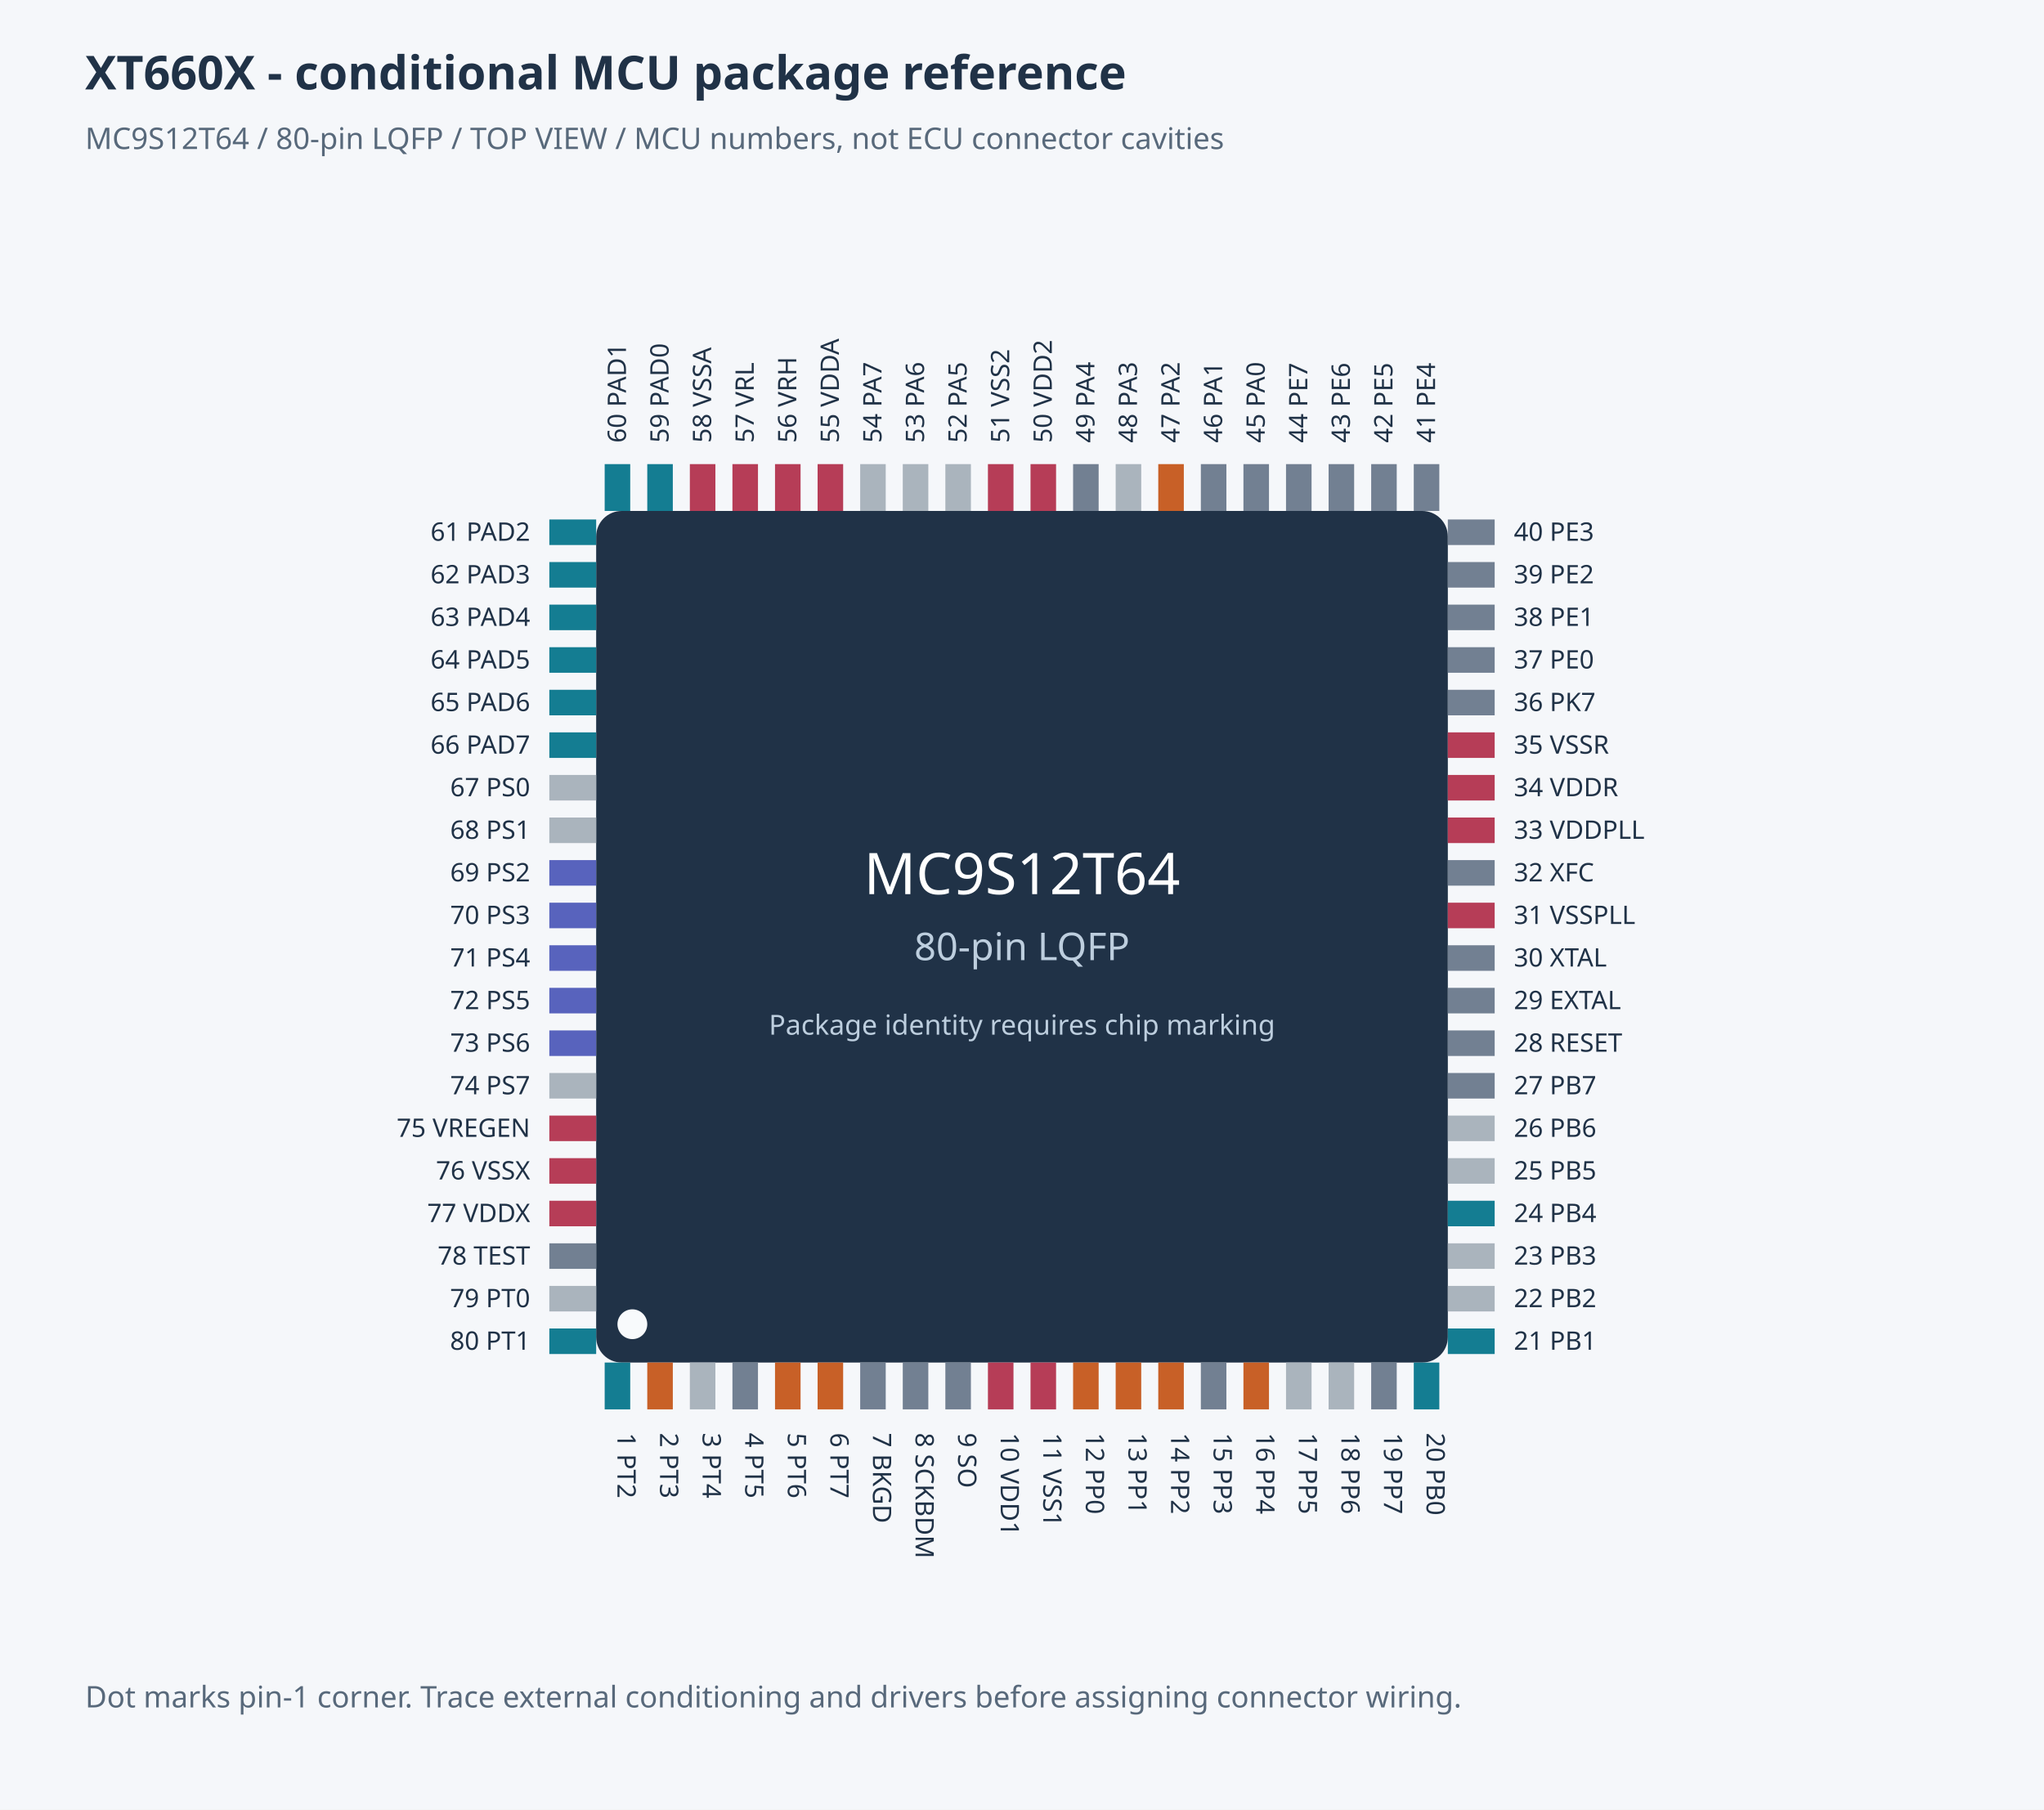
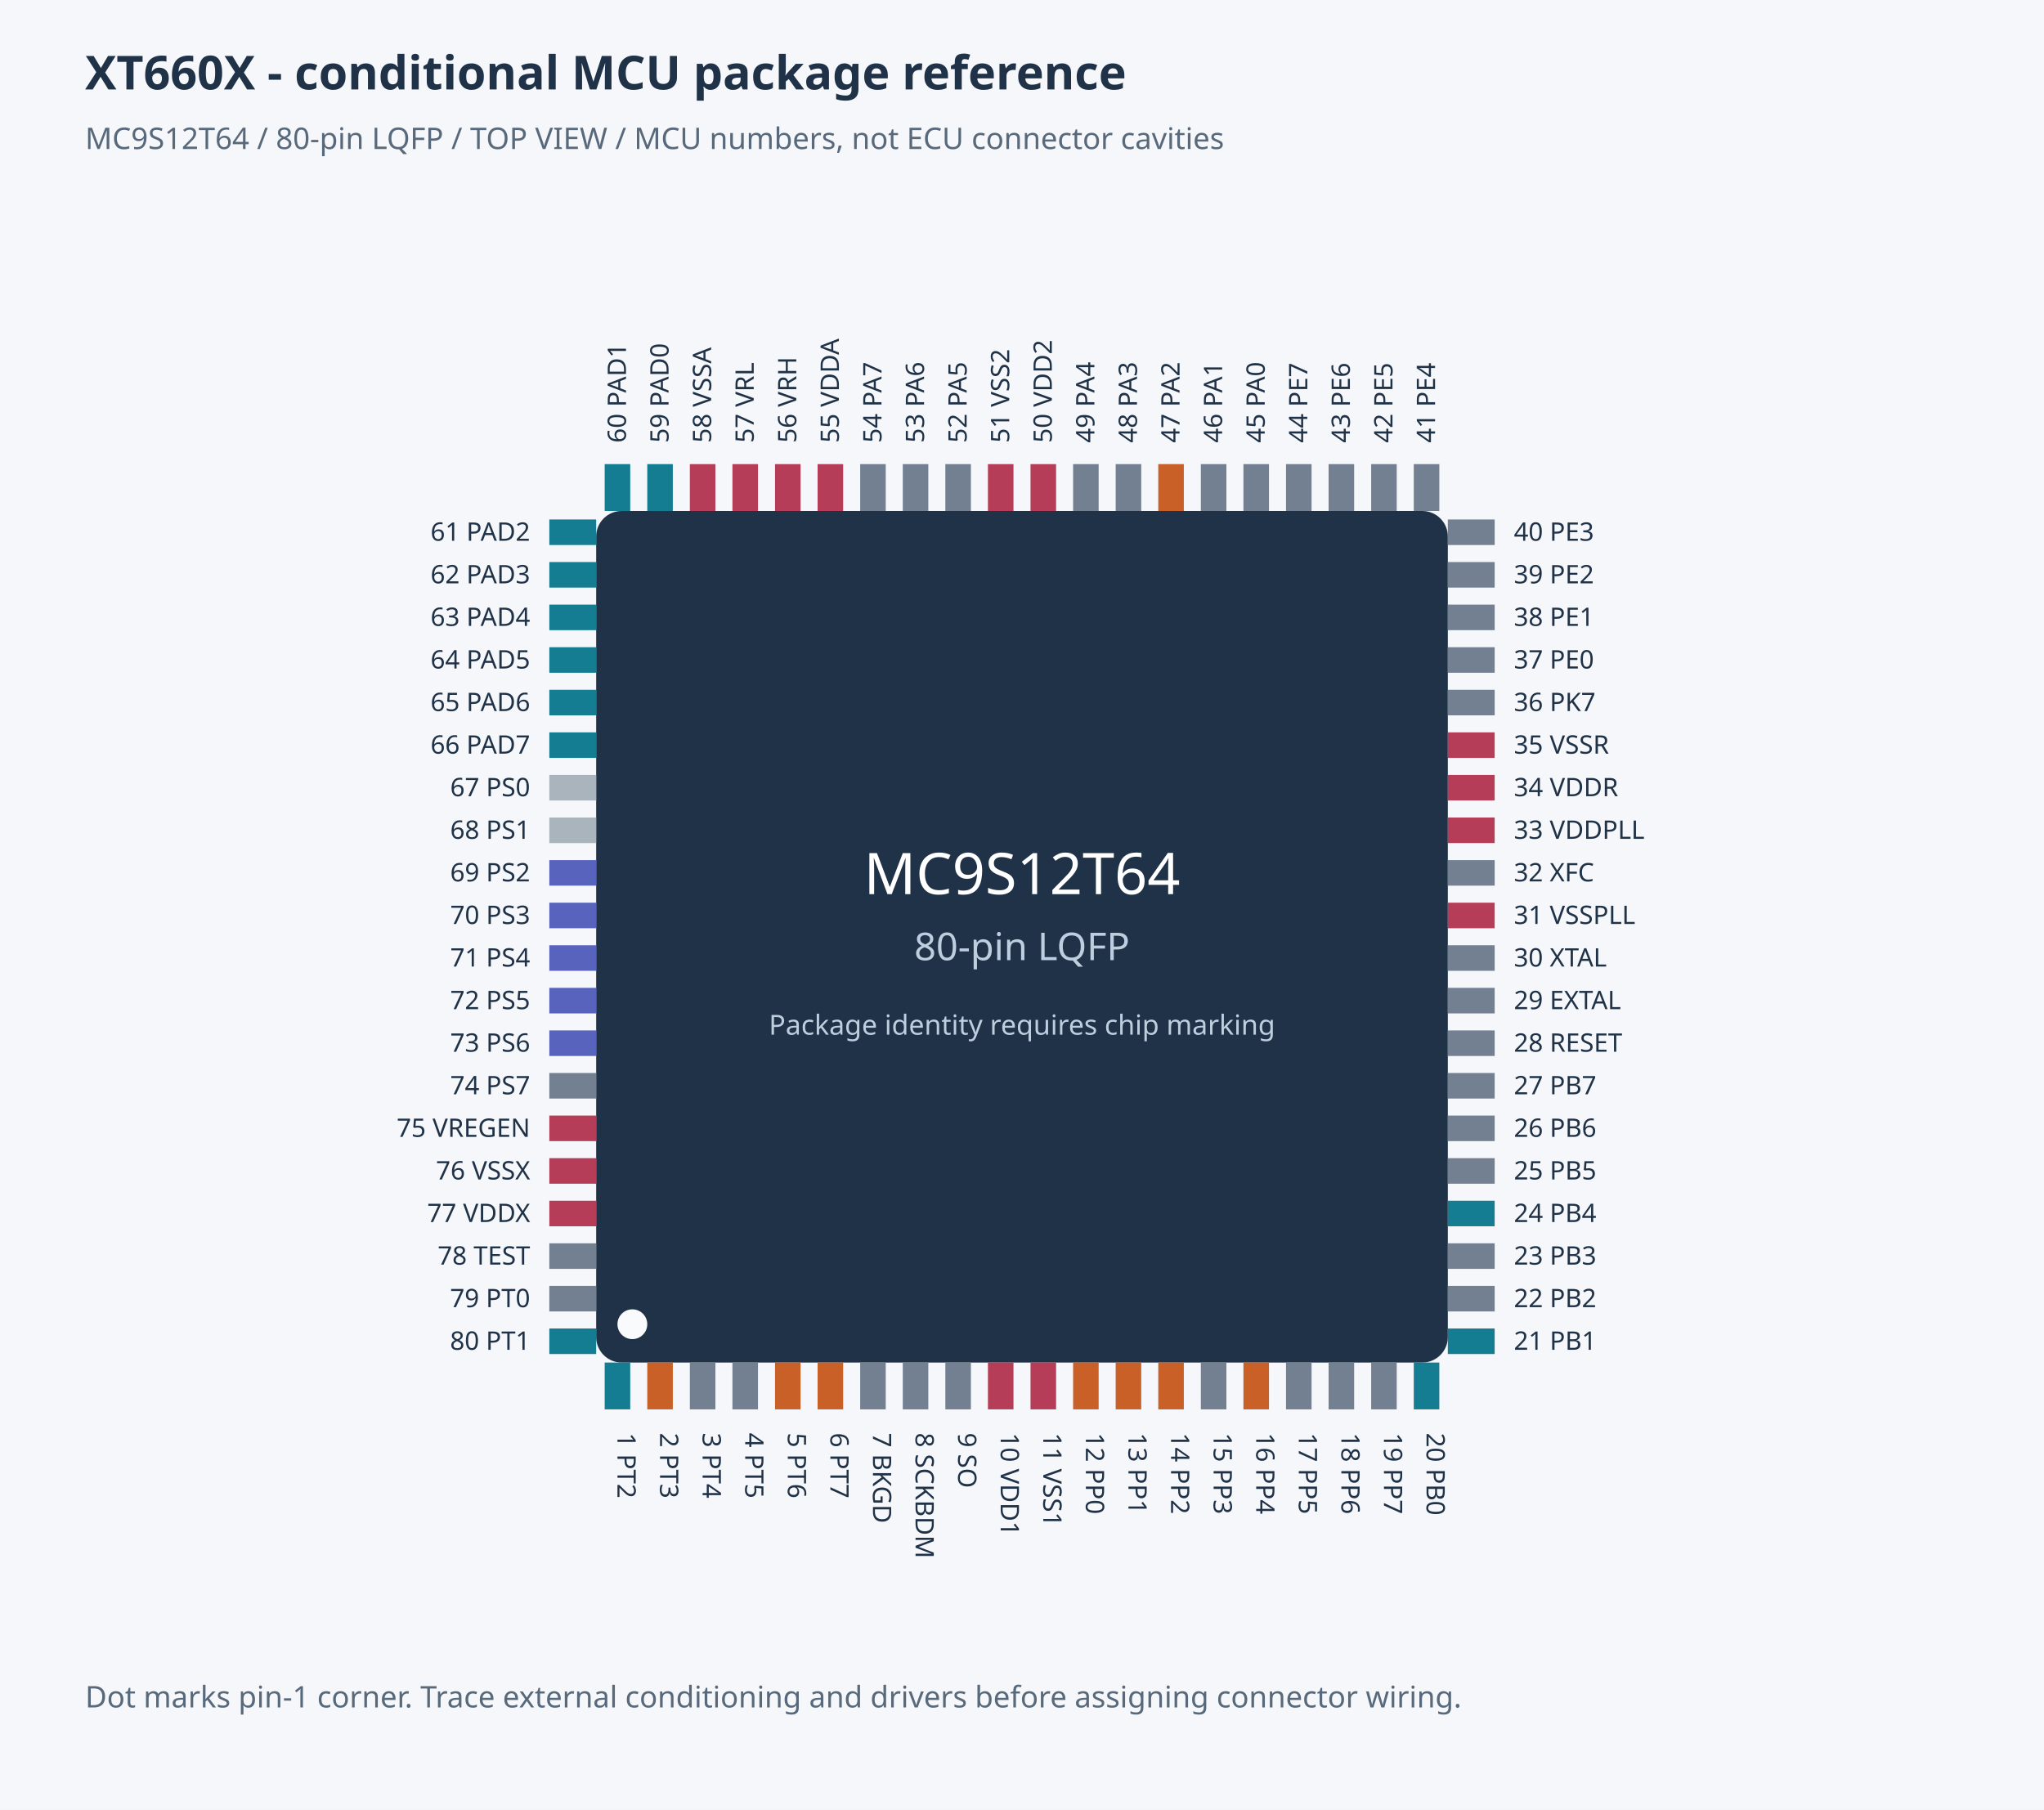
<svg xmlns="http://www.w3.org/2000/svg" viewBox="0 0 960 850" role="img" aria-label="Conditional MC9S12T64 80-pin top-view pin reference">
  <rect width="960" height="850" fill="#f5f7fa" />
  <text x="40" y="42" font-family="sans-serif" font-size="22" font-weight="bold" fill="#203247">XT660X - conditional MCU package reference</text>
  <text x="40" y="70" font-family="sans-serif" font-size="14" fill="#58697b">MC9S12T64 / 80-pin LQFP / TOP VIEW / MCU numbers, not ECU connector cavities</text>
  <rect x="280" y="240" width="400" height="400" rx="12" fill="#203247" />
  <circle cx="297" cy="622" r="7" fill="#f8fafc" />
  <text x="480" y="420" text-anchor="middle" font-family="sans-serif" font-size="27" fill="white">MC9S12T64</text>
  <text x="480" y="451" text-anchor="middle" font-family="sans-serif" font-size="18" fill="#bdcede">80-pin LQFP</text>
  <text x="480" y="486" text-anchor="middle" font-family="sans-serif" font-size="13" fill="#bdcede">Package identity requires chip marking</text>
  <g class="pin" data-pin="1" tabindex="0" role="button" aria-label="1 PT2: Vehicle-speed pulses">
    <rect x="284" y="640" width="12" height="22" fill="#147d92" />
    <text x="290" y="673" transform="rotate(90 290 673)" text-anchor="start" font-family="sans-serif" font-size="12" fill="#203247">1 PT2</text>
  </g>
  <g class="pin" data-pin="2" tabindex="0" role="button" aria-label="2 PT3: Ignition-coil driver command">
    <rect x="304" y="640" width="12" height="22" fill="#c86027" />
    <text x="310" y="673" transform="rotate(90 310 673)" text-anchor="start" font-family="sans-serif" font-size="12" fill="#203247">2 PT3</text>
  </g>
-   <g class="pin" data-pin="3" tabindex="0" role="button" aria-label="3 PT4: Application role not established">
-     <rect x="324" y="640" width="12" height="22" fill="#aab4bd" />
+   <g class="pin" data-pin="3" tabindex="0" role="button" aria-label="3 PT4: GPIO output initialized high">
+     <rect x="324" y="640" width="12" height="22" fill="#728092" />
    <text x="330" y="673" transform="rotate(90 330 673)" text-anchor="start" font-family="sans-serif" font-size="12" fill="#203247">3 PT4</text>
  </g>
  <g class="pin" data-pin="4" tabindex="0" role="button" aria-label="4 PT5: Ignition monitoring capture">
    <rect x="344" y="640" width="12" height="22" fill="#728092" />
    <text x="350" y="673" transform="rotate(90 350 673)" text-anchor="start" font-family="sans-serif" font-size="12" fill="#203247">4 PT5</text>
  </g>
  <g class="pin" data-pin="5" tabindex="0" role="button" aria-label="5 PT6: Primary fuel-injector command">
    <rect x="364" y="640" width="12" height="22" fill="#c86027" />
    <text x="370" y="673" transform="rotate(90 370 673)" text-anchor="start" font-family="sans-serif" font-size="12" fill="#203247">5 PT6</text>
  </g>
  <g class="pin" data-pin="6" tabindex="0" role="button" aria-label="6 PT7: Secondary injector code path">
    <rect x="384" y="640" width="12" height="22" fill="#c86027" />
    <text x="390" y="673" transform="rotate(90 390 673)" text-anchor="start" font-family="sans-serif" font-size="12" fill="#203247">6 PT7</text>
  </g>
  <g class="pin" data-pin="7" tabindex="0" role="button" aria-label="7 BKGD: BKGD/MODC/TAGHI/SI">
    <rect x="404" y="640" width="12" height="22" fill="#728092" />
    <text x="410" y="673" transform="rotate(90 410 673)" text-anchor="start" font-family="sans-serif" font-size="12" fill="#203247">7 BKGD</text>
  </g>
  <g class="pin" data-pin="8" tabindex="0" role="button" aria-label="8 SCKBDM: SCKBDM/SPIMODE">
    <rect x="424" y="640" width="12" height="22" fill="#728092" />
    <text x="430" y="673" transform="rotate(90 430 673)" text-anchor="start" font-family="sans-serif" font-size="12" fill="#203247">8 SCKBDM</text>
  </g>
  <g class="pin" data-pin="9" tabindex="0" role="button" aria-label="9 SO: SO">
    <rect x="444" y="640" width="12" height="22" fill="#728092" />
    <text x="450" y="673" transform="rotate(90 450 673)" text-anchor="start" font-family="sans-serif" font-size="12" fill="#203247">9 SO</text>
  </g>
  <g class="pin" data-pin="10" tabindex="0" role="button" aria-label="10 VDD1: VDD1">
    <rect x="464" y="640" width="12" height="22" fill="#b63d57" />
    <text x="470" y="673" transform="rotate(90 470 673)" text-anchor="start" font-family="sans-serif" font-size="12" fill="#203247">10 VDD1</text>
  </g>
  <g class="pin" data-pin="11" tabindex="0" role="button" aria-label="11 VSS1: VSS1">
    <rect x="484" y="640" width="12" height="22" fill="#b63d57" />
    <text x="490" y="673" transform="rotate(90 490 673)" text-anchor="start" font-family="sans-serif" font-size="12" fill="#203247">11 VSS1</text>
  </g>
  <g class="pin" data-pin="12" tabindex="0" role="button" aria-label="12 PP0: Variant-gated auxiliary output">
    <rect x="504" y="640" width="12" height="22" fill="#c86027" />
    <text x="510" y="673" transform="rotate(90 510 673)" text-anchor="start" font-family="sans-serif" font-size="12" fill="#203247">12 PP0</text>
  </g>
  <g class="pin" data-pin="13" tabindex="0" role="button" aria-label="13 PP1: Air-induction solenoid command">
    <rect x="524" y="640" width="12" height="22" fill="#c86027" />
    <text x="530" y="673" transform="rotate(90 530 673)" text-anchor="start" font-family="sans-serif" font-size="12" fill="#203247">13 PP1</text>
  </g>
  <g class="pin" data-pin="14" tabindex="0" role="button" aria-label="14 PP2: Radiator-fan relay command">
    <rect x="544" y="640" width="12" height="22" fill="#c86027" />
    <text x="550" y="673" transform="rotate(90 550 673)" text-anchor="start" font-family="sans-serif" font-size="12" fill="#203247">14 PP2</text>
  </g>
  <g class="pin" data-pin="15" tabindex="0" role="button" aria-label="15 PP3: Storage transaction select/strobe">
    <rect x="564" y="640" width="12" height="22" fill="#728092" />
    <text x="570" y="673" transform="rotate(90 570 673)" text-anchor="start" font-family="sans-serif" font-size="12" fill="#203247">15 PP3</text>
  </g>
  <g class="pin" data-pin="16" tabindex="0" role="button" aria-label="16 PP4: Headlight-relay command">
    <rect x="584" y="640" width="12" height="22" fill="#c86027" />
    <text x="590" y="673" transform="rotate(90 590 673)" text-anchor="start" font-family="sans-serif" font-size="12" fill="#203247">16 PP4</text>
  </g>
-   <g class="pin" data-pin="17" tabindex="0" role="button" aria-label="17 PP5: Application role not established">
-     <rect x="604" y="640" width="12" height="22" fill="#aab4bd" />
+   <g class="pin" data-pin="17" tabindex="0" role="button" aria-label="17 PP5: GPIO output initialized high">
+     <rect x="604" y="640" width="12" height="22" fill="#728092" />
    <text x="610" y="673" transform="rotate(90 610 673)" text-anchor="start" font-family="sans-serif" font-size="12" fill="#203247">17 PP5</text>
  </g>
-   <g class="pin" data-pin="18" tabindex="0" role="button" aria-label="18 PP6: Application role not established">
-     <rect x="624" y="640" width="12" height="22" fill="#aab4bd" />
+   <g class="pin" data-pin="18" tabindex="0" role="button" aria-label="18 PP6: GPIO output initialized high">
+     <rect x="624" y="640" width="12" height="22" fill="#728092" />
    <text x="630" y="673" transform="rotate(90 630 673)" text-anchor="start" font-family="sans-serif" font-size="12" fill="#203247">18 PP6</text>
  </g>
  <g class="pin" data-pin="19" tabindex="0" role="button" aria-label="19 PP7: Memory-test status/enable output">
    <rect x="644" y="640" width="12" height="22" fill="#728092" />
    <text x="650" y="673" transform="rotate(90 650 673)" text-anchor="start" font-family="sans-serif" font-size="12" fill="#203247">19 PP7</text>
  </g>
  <g class="pin" data-pin="20" tabindex="0" role="button" aria-label="20 PB0: Sidestand / start-interlock input">
    <rect x="664" y="640" width="12" height="22" fill="#147d92" />
    <text x="670" y="673" transform="rotate(90 670 673)" text-anchor="start" font-family="sans-serif" font-size="12" fill="#203247">20 PB0</text>
  </g>
  <g class="pin" data-pin="21" tabindex="0" role="button" aria-label="21 PB1: Starter-request input candidate">
    <rect x="680" y="624" width="22" height="12" fill="#147d92" />
    <text x="711" y="634" transform="rotate(0 711 634)" text-anchor="start" font-family="sans-serif" font-size="12" fill="#203247">21 PB1</text>
  </g>
-   <g class="pin" data-pin="22" tabindex="0" role="button" aria-label="22 PB2: Application role not established">
-     <rect x="680" y="604" width="22" height="12" fill="#aab4bd" />
+   <g class="pin" data-pin="22" tabindex="0" role="button" aria-label="22 PB2: GPIO output initialized high">
+     <rect x="680" y="604" width="22" height="12" fill="#728092" />
    <text x="711" y="614" transform="rotate(0 711 614)" text-anchor="start" font-family="sans-serif" font-size="12" fill="#203247">22 PB2</text>
  </g>
-   <g class="pin" data-pin="23" tabindex="0" role="button" aria-label="23 PB3: Application role not established">
-     <rect x="680" y="584" width="22" height="12" fill="#aab4bd" />
+   <g class="pin" data-pin="23" tabindex="0" role="button" aria-label="23 PB3: GPIO output initialized high">
+     <rect x="680" y="584" width="22" height="12" fill="#728092" />
    <text x="711" y="594" transform="rotate(0 711 594)" text-anchor="start" font-family="sans-serif" font-size="12" fill="#203247">23 PB3</text>
  </g>
  <g class="pin" data-pin="24" tabindex="0" role="button" aria-label="24 PB4: Neutral input">
    <rect x="680" y="564" width="22" height="12" fill="#147d92" />
    <text x="711" y="574" transform="rotate(0 711 574)" text-anchor="start" font-family="sans-serif" font-size="12" fill="#203247">24 PB4</text>
  </g>
-   <g class="pin" data-pin="25" tabindex="0" role="button" aria-label="25 PB5: Application role not established">
-     <rect x="680" y="544" width="22" height="12" fill="#aab4bd" />
+   <g class="pin" data-pin="25" tabindex="0" role="button" aria-label="25 PB5: GPIO output initialized high">
+     <rect x="680" y="544" width="22" height="12" fill="#728092" />
    <text x="711" y="554" transform="rotate(0 711 554)" text-anchor="start" font-family="sans-serif" font-size="12" fill="#203247">25 PB5</text>
  </g>
-   <g class="pin" data-pin="26" tabindex="0" role="button" aria-label="26 PB6: Application role not established">
-     <rect x="680" y="524" width="22" height="12" fill="#aab4bd" />
+   <g class="pin" data-pin="26" tabindex="0" role="button" aria-label="26 PB6: GPIO output initialized high">
+     <rect x="680" y="524" width="22" height="12" fill="#728092" />
    <text x="711" y="534" transform="rotate(0 711 534)" text-anchor="start" font-family="sans-serif" font-size="12" fill="#203247">26 PB6</text>
  </g>
  <g class="pin" data-pin="27" tabindex="0" role="button" aria-label="27 PB7: Timed digital output">
    <rect x="680" y="504" width="22" height="12" fill="#728092" />
    <text x="711" y="514" transform="rotate(0 711 514)" text-anchor="start" font-family="sans-serif" font-size="12" fill="#203247">27 PB7</text>
  </g>
  <g class="pin" data-pin="28" tabindex="0" role="button" aria-label="28 RESET: RESET">
    <rect x="680" y="484" width="22" height="12" fill="#728092" />
    <text x="711" y="494" transform="rotate(0 711 494)" text-anchor="start" font-family="sans-serif" font-size="12" fill="#203247">28 RESET</text>
  </g>
  <g class="pin" data-pin="29" tabindex="0" role="button" aria-label="29 EXTAL: EXTAL">
    <rect x="680" y="464" width="22" height="12" fill="#728092" />
    <text x="711" y="474" transform="rotate(0 711 474)" text-anchor="start" font-family="sans-serif" font-size="12" fill="#203247">29 EXTAL</text>
  </g>
  <g class="pin" data-pin="30" tabindex="0" role="button" aria-label="30 XTAL: XTAL">
    <rect x="680" y="444" width="22" height="12" fill="#728092" />
    <text x="711" y="454" transform="rotate(0 711 454)" text-anchor="start" font-family="sans-serif" font-size="12" fill="#203247">30 XTAL</text>
  </g>
  <g class="pin" data-pin="31" tabindex="0" role="button" aria-label="31 VSSPLL: VSSPLL">
    <rect x="680" y="424" width="22" height="12" fill="#b63d57" />
    <text x="711" y="434" transform="rotate(0 711 434)" text-anchor="start" font-family="sans-serif" font-size="12" fill="#203247">31 VSSPLL</text>
  </g>
  <g class="pin" data-pin="32" tabindex="0" role="button" aria-label="32 XFC: XFC">
    <rect x="680" y="404" width="22" height="12" fill="#728092" />
    <text x="711" y="414" transform="rotate(0 711 414)" text-anchor="start" font-family="sans-serif" font-size="12" fill="#203247">32 XFC</text>
  </g>
  <g class="pin" data-pin="33" tabindex="0" role="button" aria-label="33 VDDPLL: VDDPLL">
    <rect x="680" y="384" width="22" height="12" fill="#b63d57" />
    <text x="711" y="394" transform="rotate(0 711 394)" text-anchor="start" font-family="sans-serif" font-size="12" fill="#203247">33 VDDPLL</text>
  </g>
  <g class="pin" data-pin="34" tabindex="0" role="button" aria-label="34 VDDR: VDDR">
    <rect x="680" y="364" width="22" height="12" fill="#b63d57" />
    <text x="711" y="374" transform="rotate(0 711 374)" text-anchor="start" font-family="sans-serif" font-size="12" fill="#203247">34 VDDR</text>
  </g>
  <g class="pin" data-pin="35" tabindex="0" role="button" aria-label="35 VSSR: VSSR">
    <rect x="680" y="344" width="22" height="12" fill="#b63d57" />
    <text x="711" y="354" transform="rotate(0 711 354)" text-anchor="start" font-family="sans-serif" font-size="12" fill="#203247">35 VSSR</text>
  </g>
-   <g class="pin" data-pin="36" tabindex="0" role="button" aria-label="36 PK7: PK7/ROMONE/ECS">
+   <g class="pin" data-pin="36" tabindex="0" role="button" aria-label="36 PK7: Port-K output direction configured">
    <rect x="680" y="324" width="22" height="12" fill="#728092" />
    <text x="711" y="334" transform="rotate(0 711 334)" text-anchor="start" font-family="sans-serif" font-size="12" fill="#203247">36 PK7</text>
  </g>
  <g class="pin" data-pin="37" tabindex="0" role="button" aria-label="37 PE0: PE0/XIRQ">
    <rect x="680" y="304" width="22" height="12" fill="#728092" />
    <text x="711" y="314" transform="rotate(0 711 314)" text-anchor="start" font-family="sans-serif" font-size="12" fill="#203247">37 PE0</text>
  </g>
  <g class="pin" data-pin="38" tabindex="0" role="button" aria-label="38 PE1: PE1/IRQ">
    <rect x="680" y="284" width="22" height="12" fill="#728092" />
    <text x="711" y="294" transform="rotate(0 711 294)" text-anchor="start" font-family="sans-serif" font-size="12" fill="#203247">38 PE1</text>
  </g>
  <g class="pin" data-pin="39" tabindex="0" role="button" aria-label="39 PE2: Analog-bank selection bit 0">
    <rect x="680" y="264" width="22" height="12" fill="#728092" />
    <text x="711" y="274" transform="rotate(0 711 274)" text-anchor="start" font-family="sans-serif" font-size="12" fill="#203247">39 PE2</text>
  </g>
  <g class="pin" data-pin="40" tabindex="0" role="button" aria-label="40 PE3: Analog-bank selection bit 1">
    <rect x="680" y="244" width="22" height="12" fill="#728092" />
    <text x="711" y="254" transform="rotate(0 711 254)" text-anchor="start" font-family="sans-serif" font-size="12" fill="#203247">40 PE3</text>
  </g>
-   <g class="pin" data-pin="41" tabindex="0" role="button" aria-label="41 PE4: PE4/ECLK">
+   <g class="pin" data-pin="41" tabindex="0" role="button" aria-label="41 PE4: Port-E output direction configured">
    <rect x="664" y="218" width="12" height="22" fill="#728092" />
    <text x="674" y="208" transform="rotate(-90 674 208)" text-anchor="start" font-family="sans-serif" font-size="12" fill="#203247">41 PE4</text>
  </g>
-   <g class="pin" data-pin="42" tabindex="0" role="button" aria-label="42 PE5: PE5/MODA/IPIPE0">
+   <g class="pin" data-pin="42" tabindex="0" role="button" aria-label="42 PE5: Port-E input direction configured">
    <rect x="644" y="218" width="12" height="22" fill="#728092" />
    <text x="654" y="208" transform="rotate(-90 654 208)" text-anchor="start" font-family="sans-serif" font-size="12" fill="#203247">42 PE5</text>
  </g>
-   <g class="pin" data-pin="43" tabindex="0" role="button" aria-label="43 PE6: PE6/MODB/IPIPE1">
+   <g class="pin" data-pin="43" tabindex="0" role="button" aria-label="43 PE6: Port-E input direction configured">
    <rect x="624" y="218" width="12" height="22" fill="#728092" />
    <text x="634" y="208" transform="rotate(-90 634 208)" text-anchor="start" font-family="sans-serif" font-size="12" fill="#203247">43 PE6</text>
  </g>
-   <g class="pin" data-pin="44" tabindex="0" role="button" aria-label="44 PE7: PE7/NOACC/XCLKS">
+   <g class="pin" data-pin="44" tabindex="0" role="button" aria-label="44 PE7: Port-E output direction configured">
    <rect x="604" y="218" width="12" height="22" fill="#728092" />
    <text x="614" y="208" transform="rotate(-90 614 208)" text-anchor="start" font-family="sans-serif" font-size="12" fill="#203247">44 PE7</text>
  </g>
  <g class="pin" data-pin="45" tabindex="0" role="button" aria-label="45 PA0: Injector-path readback / control bit">
    <rect x="584" y="218" width="12" height="22" fill="#728092" />
    <text x="594" y="208" transform="rotate(-90 594 208)" text-anchor="start" font-family="sans-serif" font-size="12" fill="#203247">45 PA0</text>
  </g>
  <g class="pin" data-pin="46" tabindex="0" role="button" aria-label="46 PA1: Injector-path readback / control bit">
    <rect x="564" y="218" width="12" height="22" fill="#728092" />
    <text x="574" y="208" transform="rotate(-90 574 208)" text-anchor="start" font-family="sans-serif" font-size="12" fill="#203247">46 PA1</text>
  </g>
  <g class="pin" data-pin="47" tabindex="0" role="button" aria-label="47 PA2: Fuel-injection system relay command">
    <rect x="544" y="218" width="12" height="22" fill="#c86027" />
    <text x="554" y="208" transform="rotate(-90 554 208)" text-anchor="start" font-family="sans-serif" font-size="12" fill="#203247">47 PA2</text>
  </g>
-   <g class="pin" data-pin="48" tabindex="0" role="button" aria-label="48 PA3: Application role not established">
-     <rect x="524" y="218" width="12" height="22" fill="#aab4bd" />
+   <g class="pin" data-pin="48" tabindex="0" role="button" aria-label="48 PA3: GPIO output initialized high">
+     <rect x="524" y="218" width="12" height="22" fill="#728092" />
    <text x="534" y="208" transform="rotate(-90 534 208)" text-anchor="start" font-family="sans-serif" font-size="12" fill="#203247">48 PA3</text>
  </g>
  <g class="pin" data-pin="49" tabindex="0" role="button" aria-label="49 PA4: Periodic service/watchdog candidate">
    <rect x="504" y="218" width="12" height="22" fill="#728092" />
    <text x="514" y="208" transform="rotate(-90 514 208)" text-anchor="start" font-family="sans-serif" font-size="12" fill="#203247">49 PA4</text>
  </g>
  <g class="pin" data-pin="50" tabindex="0" role="button" aria-label="50 VDD2: VDD2">
    <rect x="484" y="218" width="12" height="22" fill="#b63d57" />
    <text x="494" y="208" transform="rotate(-90 494 208)" text-anchor="start" font-family="sans-serif" font-size="12" fill="#203247">50 VDD2</text>
  </g>
  <g class="pin" data-pin="51" tabindex="0" role="button" aria-label="51 VSS2: VSS2">
    <rect x="464" y="218" width="12" height="22" fill="#b63d57" />
    <text x="474" y="208" transform="rotate(-90 474 208)" text-anchor="start" font-family="sans-serif" font-size="12" fill="#203247">51 VSS2</text>
  </g>
-   <g class="pin" data-pin="52" tabindex="0" role="button" aria-label="52 PA5: Application role not established">
-     <rect x="444" y="218" width="12" height="22" fill="#aab4bd" />
+   <g class="pin" data-pin="52" tabindex="0" role="button" aria-label="52 PA5: Service-test selector input 0">
+     <rect x="444" y="218" width="12" height="22" fill="#728092" />
    <text x="454" y="208" transform="rotate(-90 454 208)" text-anchor="start" font-family="sans-serif" font-size="12" fill="#203247">52 PA5</text>
  </g>
-   <g class="pin" data-pin="53" tabindex="0" role="button" aria-label="53 PA6: Application role not established">
-     <rect x="424" y="218" width="12" height="22" fill="#aab4bd" />
+   <g class="pin" data-pin="53" tabindex="0" role="button" aria-label="53 PA6: Service-test selector input 1">
+     <rect x="424" y="218" width="12" height="22" fill="#728092" />
    <text x="434" y="208" transform="rotate(-90 434 208)" text-anchor="start" font-family="sans-serif" font-size="12" fill="#203247">53 PA6</text>
  </g>
-   <g class="pin" data-pin="54" tabindex="0" role="button" aria-label="54 PA7: Application role not established">
-     <rect x="404" y="218" width="12" height="22" fill="#aab4bd" />
+   <g class="pin" data-pin="54" tabindex="0" role="button" aria-label="54 PA7: Service-test selector input 2">
+     <rect x="404" y="218" width="12" height="22" fill="#728092" />
    <text x="414" y="208" transform="rotate(-90 414 208)" text-anchor="start" font-family="sans-serif" font-size="12" fill="#203247">54 PA7</text>
  </g>
  <g class="pin" data-pin="55" tabindex="0" role="button" aria-label="55 VDDA: VDDA">
    <rect x="384" y="218" width="12" height="22" fill="#b63d57" />
    <text x="394" y="208" transform="rotate(-90 394 208)" text-anchor="start" font-family="sans-serif" font-size="12" fill="#203247">55 VDDA</text>
  </g>
  <g class="pin" data-pin="56" tabindex="0" role="button" aria-label="56 VRH: VRH">
    <rect x="364" y="218" width="12" height="22" fill="#b63d57" />
    <text x="374" y="208" transform="rotate(-90 374 208)" text-anchor="start" font-family="sans-serif" font-size="12" fill="#203247">56 VRH</text>
  </g>
  <g class="pin" data-pin="57" tabindex="0" role="button" aria-label="57 VRL: VRL">
    <rect x="344" y="218" width="12" height="22" fill="#b63d57" />
    <text x="354" y="208" transform="rotate(-90 354 208)" text-anchor="start" font-family="sans-serif" font-size="12" fill="#203247">57 VRL</text>
  </g>
  <g class="pin" data-pin="58" tabindex="0" role="button" aria-label="58 VSSA: VSSA">
    <rect x="324" y="218" width="12" height="22" fill="#b63d57" />
    <text x="334" y="208" transform="rotate(-90 334 208)" text-anchor="start" font-family="sans-serif" font-size="12" fill="#203247">58 VSSA</text>
  </g>
  <g class="pin" data-pin="59" tabindex="0" role="button" aria-label="59 PAD0: Throttle position (TPS)">
    <rect x="304" y="218" width="12" height="22" fill="#147d92" />
    <text x="314" y="208" transform="rotate(-90 314 208)" text-anchor="start" font-family="sans-serif" font-size="12" fill="#203247">59 PAD0</text>
  </g>
  <g class="pin" data-pin="60" tabindex="0" role="button" aria-label="60 PAD1: Intake manifold pressure (MAP)">
    <rect x="284" y="218" width="12" height="22" fill="#147d92" />
    <text x="294" y="208" transform="rotate(-90 294 208)" text-anchor="start" font-family="sans-serif" font-size="12" fill="#203247">60 PAD1</text>
  </g>
  <g class="pin" data-pin="61" tabindex="0" role="button" aria-label="61 PAD2: Oxygen-feedback candidate">
    <rect x="258" y="244" width="22" height="12" fill="#147d92" />
    <text x="249" y="254" transform="rotate(0 249 254)" text-anchor="end" font-family="sans-serif" font-size="12" fill="#203247">61 PAD2</text>
  </g>
  <g class="pin" data-pin="62" tabindex="0" role="button" aria-label="62 PAD3: Intake air temperature (IAT)">
    <rect x="258" y="264" width="22" height="12" fill="#147d92" />
    <text x="249" y="274" transform="rotate(0 249 274)" text-anchor="end" font-family="sans-serif" font-size="12" fill="#203247">62 PAD3</text>
  </g>
  <g class="pin" data-pin="63" tabindex="0" role="button" aria-label="63 PAD4: Fuel-system supply monitor">
    <rect x="258" y="284" width="22" height="12" fill="#147d92" />
    <text x="249" y="294" transform="rotate(0 249 294)" text-anchor="end" font-family="sans-serif" font-size="12" fill="#203247">63 PAD4</text>
  </g>
  <g class="pin" data-pin="64" tabindex="0" role="button" aria-label="64 PAD5: Lean-angle / tip-over sensor">
    <rect x="258" y="304" width="22" height="12" fill="#147d92" />
    <text x="249" y="314" transform="rotate(0 249 314)" text-anchor="end" font-family="sans-serif" font-size="12" fill="#203247">64 PAD5</text>
  </g>
  <g class="pin" data-pin="65" tabindex="0" role="button" aria-label="65 PAD6: Coolant temperature (ECT)">
    <rect x="258" y="324" width="22" height="12" fill="#147d92" />
    <text x="249" y="334" transform="rotate(0 249 334)" text-anchor="end" font-family="sans-serif" font-size="12" fill="#203247">65 PAD6</text>
  </g>
  <g class="pin" data-pin="66" tabindex="0" role="button" aria-label="66 PAD7: Additional analog channel">
    <rect x="258" y="344" width="22" height="12" fill="#147d92" />
    <text x="249" y="354" transform="rotate(0 249 354)" text-anchor="end" font-family="sans-serif" font-size="12" fill="#203247">66 PAD7</text>
  </g>
  <g class="pin" data-pin="67" tabindex="0" role="button" aria-label="67 PS0: Application role not established">
    <rect x="258" y="364" width="22" height="12" fill="#aab4bd" />
    <text x="249" y="374" transform="rotate(0 249 374)" text-anchor="end" font-family="sans-serif" font-size="12" fill="#203247">67 PS0</text>
  </g>
  <g class="pin" data-pin="68" tabindex="0" role="button" aria-label="68 PS1: Application role not established">
    <rect x="258" y="384" width="22" height="12" fill="#aab4bd" />
    <text x="249" y="394" transform="rotate(0 249 394)" text-anchor="end" font-family="sans-serif" font-size="12" fill="#203247">68 PS1</text>
  </g>
  <g class="pin" data-pin="69" tabindex="0" role="button" aria-label="69 PS2: Dashboard/immobilizer serial RX">
    <rect x="258" y="404" width="22" height="12" fill="#5863bd" />
    <text x="249" y="414" transform="rotate(0 249 414)" text-anchor="end" font-family="sans-serif" font-size="12" fill="#203247">69 PS2</text>
  </g>
  <g class="pin" data-pin="70" tabindex="0" role="button" aria-label="70 PS3: Dashboard/immobilizer serial TX">
    <rect x="258" y="424" width="22" height="12" fill="#5863bd" />
    <text x="249" y="434" transform="rotate(0 249 434)" text-anchor="end" font-family="sans-serif" font-size="12" fill="#203247">70 PS3</text>
  </g>
  <g class="pin" data-pin="71" tabindex="0" role="button" aria-label="71 PS4: SPI data input">
    <rect x="258" y="444" width="22" height="12" fill="#5863bd" />
    <text x="249" y="454" transform="rotate(0 249 454)" text-anchor="end" font-family="sans-serif" font-size="12" fill="#203247">71 PS4</text>
  </g>
  <g class="pin" data-pin="72" tabindex="0" role="button" aria-label="72 PS5: SPI data output">
    <rect x="258" y="464" width="22" height="12" fill="#5863bd" />
    <text x="249" y="474" transform="rotate(0 249 474)" text-anchor="end" font-family="sans-serif" font-size="12" fill="#203247">72 PS5</text>
  </g>
  <g class="pin" data-pin="73" tabindex="0" role="button" aria-label="73 PS6: SPI clock">
    <rect x="258" y="484" width="22" height="12" fill="#5863bd" />
    <text x="249" y="494" transform="rotate(0 249 494)" text-anchor="end" font-family="sans-serif" font-size="12" fill="#203247">73 PS6</text>
  </g>
-   <g class="pin" data-pin="74" tabindex="0" role="button" aria-label="74 PS7: Application role not established">
-     <rect x="258" y="504" width="22" height="12" fill="#aab4bd" />
+   <g class="pin" data-pin="74" tabindex="0" role="button" aria-label="74 PS7: GPIO output initialized high; SPI SS not selected">
+     <rect x="258" y="504" width="22" height="12" fill="#728092" />
    <text x="249" y="514" transform="rotate(0 249 514)" text-anchor="end" font-family="sans-serif" font-size="12" fill="#203247">74 PS7</text>
  </g>
  <g class="pin" data-pin="75" tabindex="0" role="button" aria-label="75 VREGEN: VREGEN">
    <rect x="258" y="524" width="22" height="12" fill="#b63d57" />
    <text x="249" y="534" transform="rotate(0 249 534)" text-anchor="end" font-family="sans-serif" font-size="12" fill="#203247">75 VREGEN</text>
  </g>
  <g class="pin" data-pin="76" tabindex="0" role="button" aria-label="76 VSSX: VSSX">
    <rect x="258" y="544" width="22" height="12" fill="#b63d57" />
    <text x="249" y="554" transform="rotate(0 249 554)" text-anchor="end" font-family="sans-serif" font-size="12" fill="#203247">76 VSSX</text>
  </g>
  <g class="pin" data-pin="77" tabindex="0" role="button" aria-label="77 VDDX: VDDX">
    <rect x="258" y="564" width="22" height="12" fill="#b63d57" />
    <text x="249" y="574" transform="rotate(0 249 574)" text-anchor="end" font-family="sans-serif" font-size="12" fill="#203247">77 VDDX</text>
  </g>
  <g class="pin" data-pin="78" tabindex="0" role="button" aria-label="78 TEST: TEST">
    <rect x="258" y="584" width="22" height="12" fill="#728092" />
    <text x="249" y="594" transform="rotate(0 249 594)" text-anchor="end" font-family="sans-serif" font-size="12" fill="#203247">78 TEST</text>
  </g>
-   <g class="pin" data-pin="79" tabindex="0" role="button" aria-label="79 PT0: Application role not established">
-     <rect x="258" y="604" width="22" height="12" fill="#aab4bd" />
+   <g class="pin" data-pin="79" tabindex="0" role="button" aria-label="79 PT0: GPIO output initialized low">
+     <rect x="258" y="604" width="22" height="12" fill="#728092" />
    <text x="249" y="614" transform="rotate(0 249 614)" text-anchor="end" font-family="sans-serif" font-size="12" fill="#203247">79 PT0</text>
  </g>
  <g class="pin" data-pin="80" tabindex="0" role="button" aria-label="80 PT1: Crank-position sensor (CPS)">
    <rect x="258" y="624" width="22" height="12" fill="#147d92" />
    <text x="249" y="634" transform="rotate(0 249 634)" text-anchor="end" font-family="sans-serif" font-size="12" fill="#203247">80 PT1</text>
  </g>
  <text x="40" y="802" font-family="sans-serif" font-size="14" fill="#58697b">Dot marks pin-1 corner. Trace external conditioning and drivers before assigning connector wiring.</text>
</svg>
